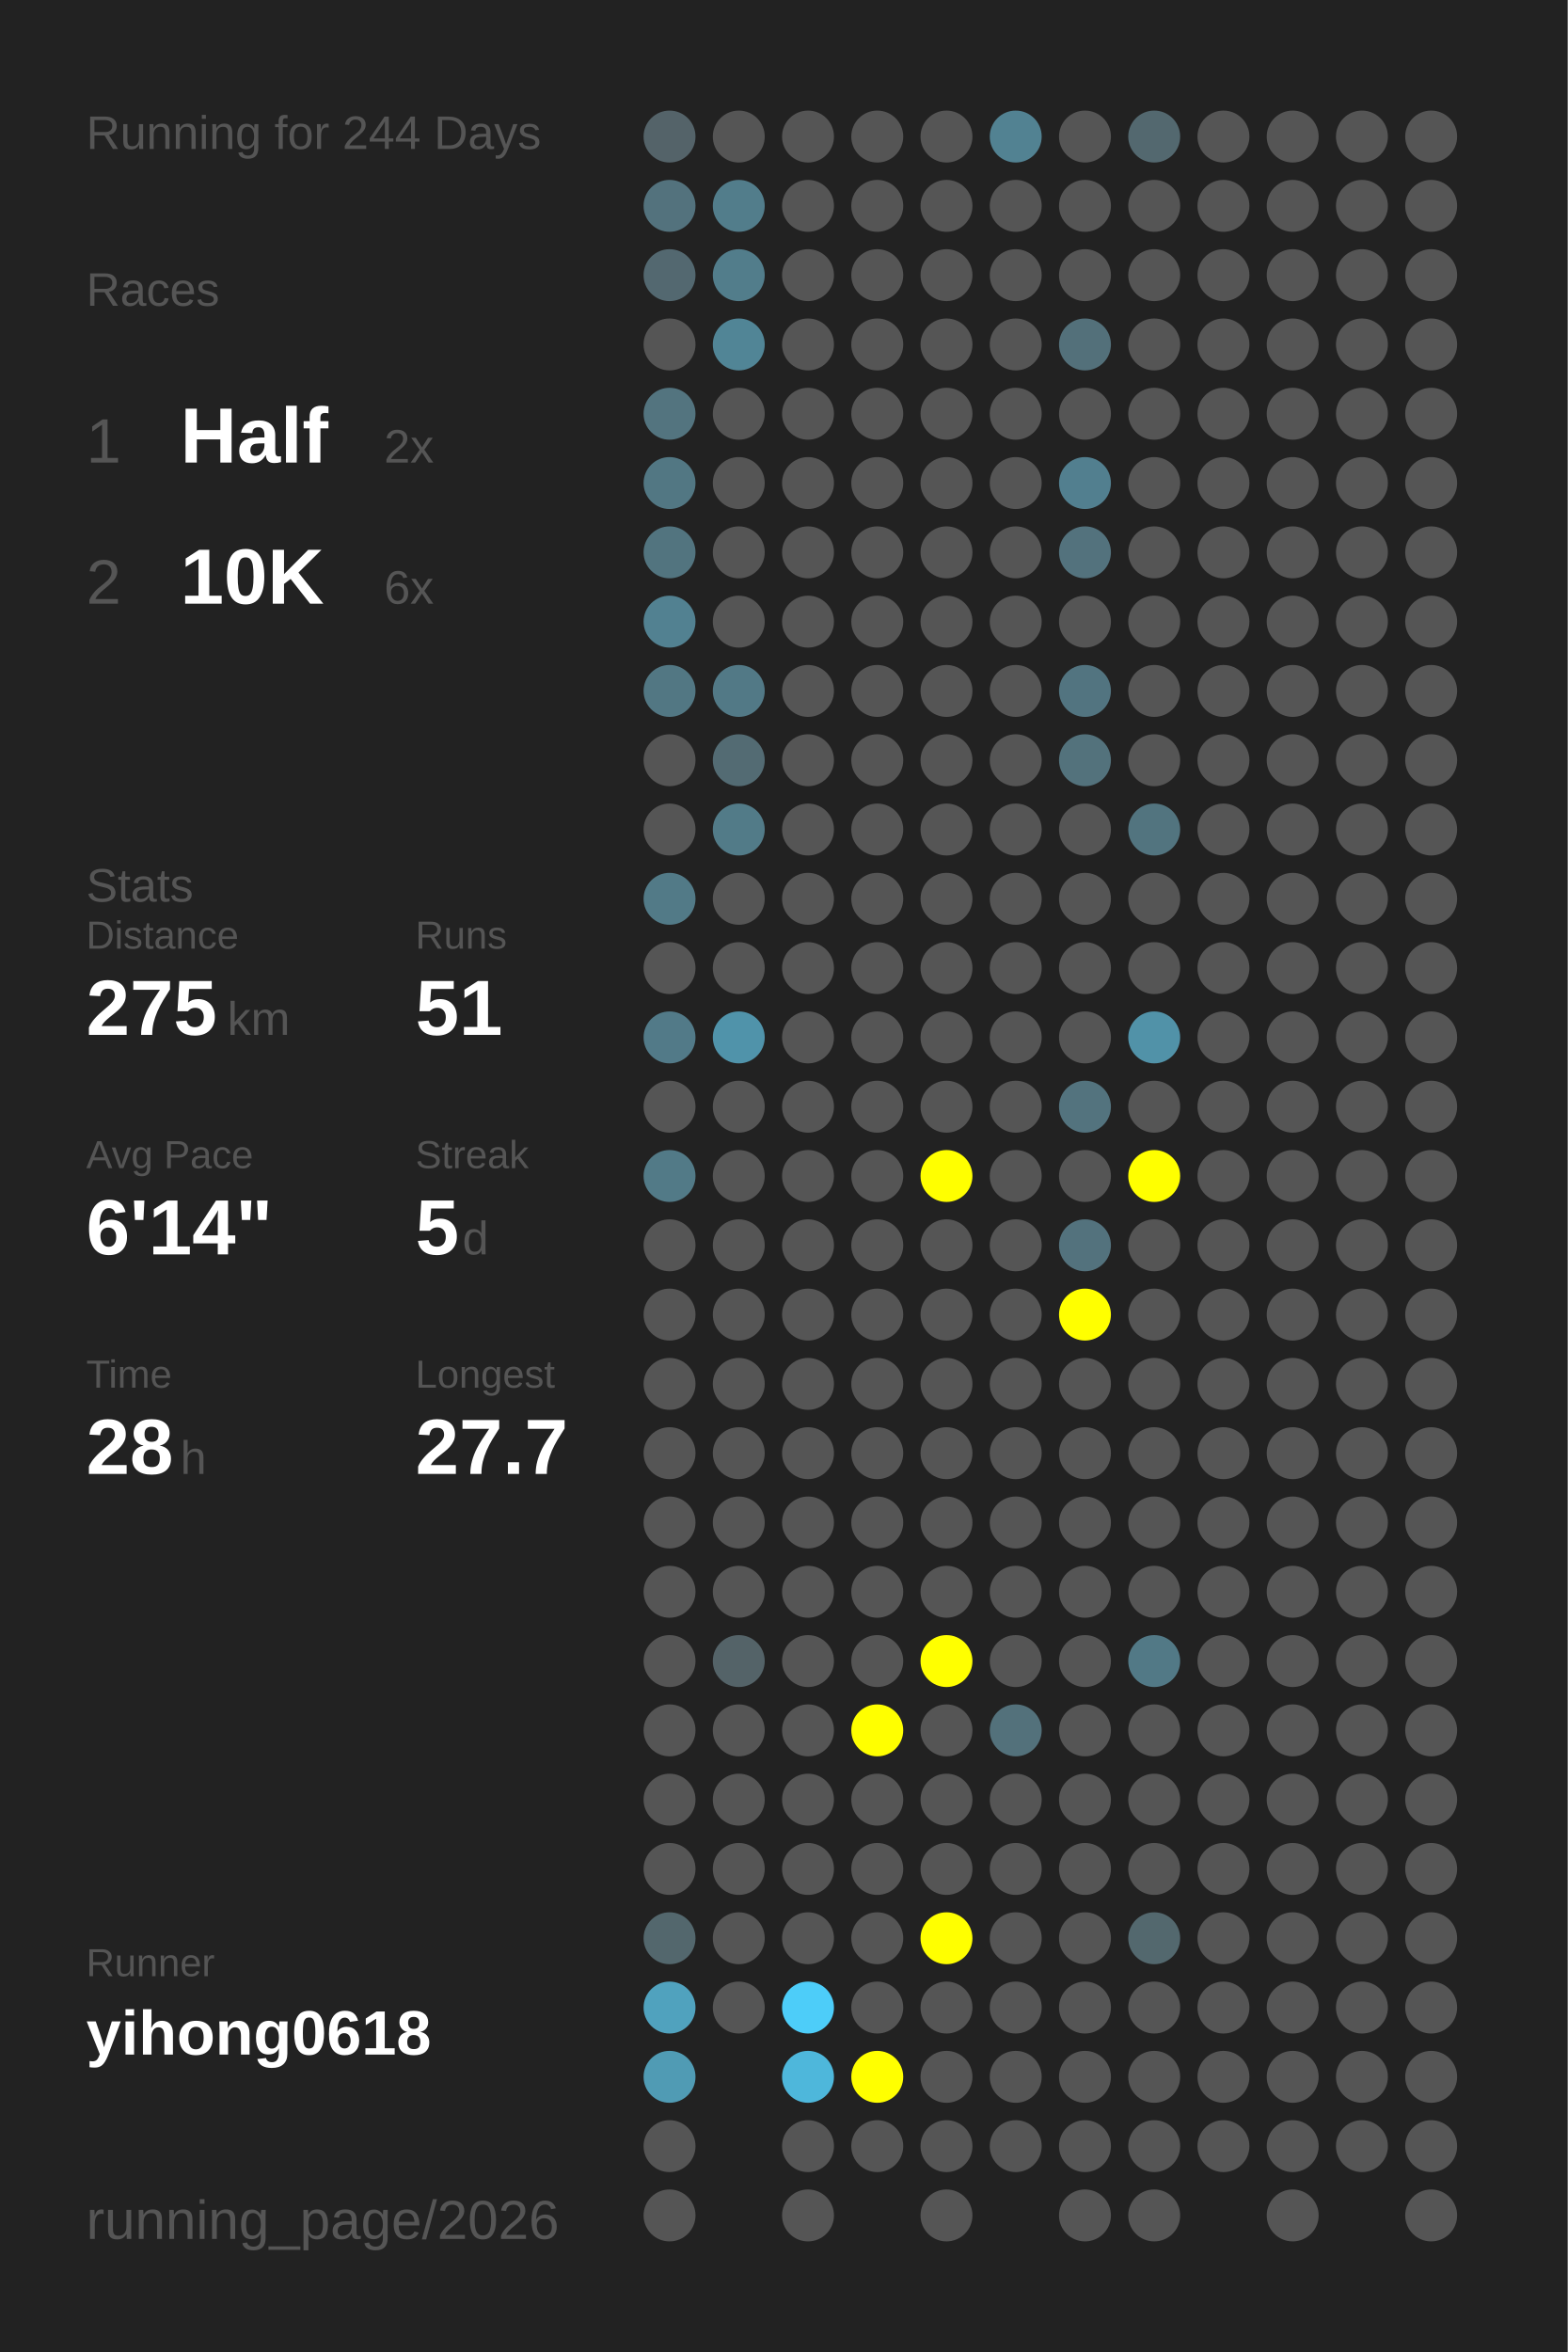
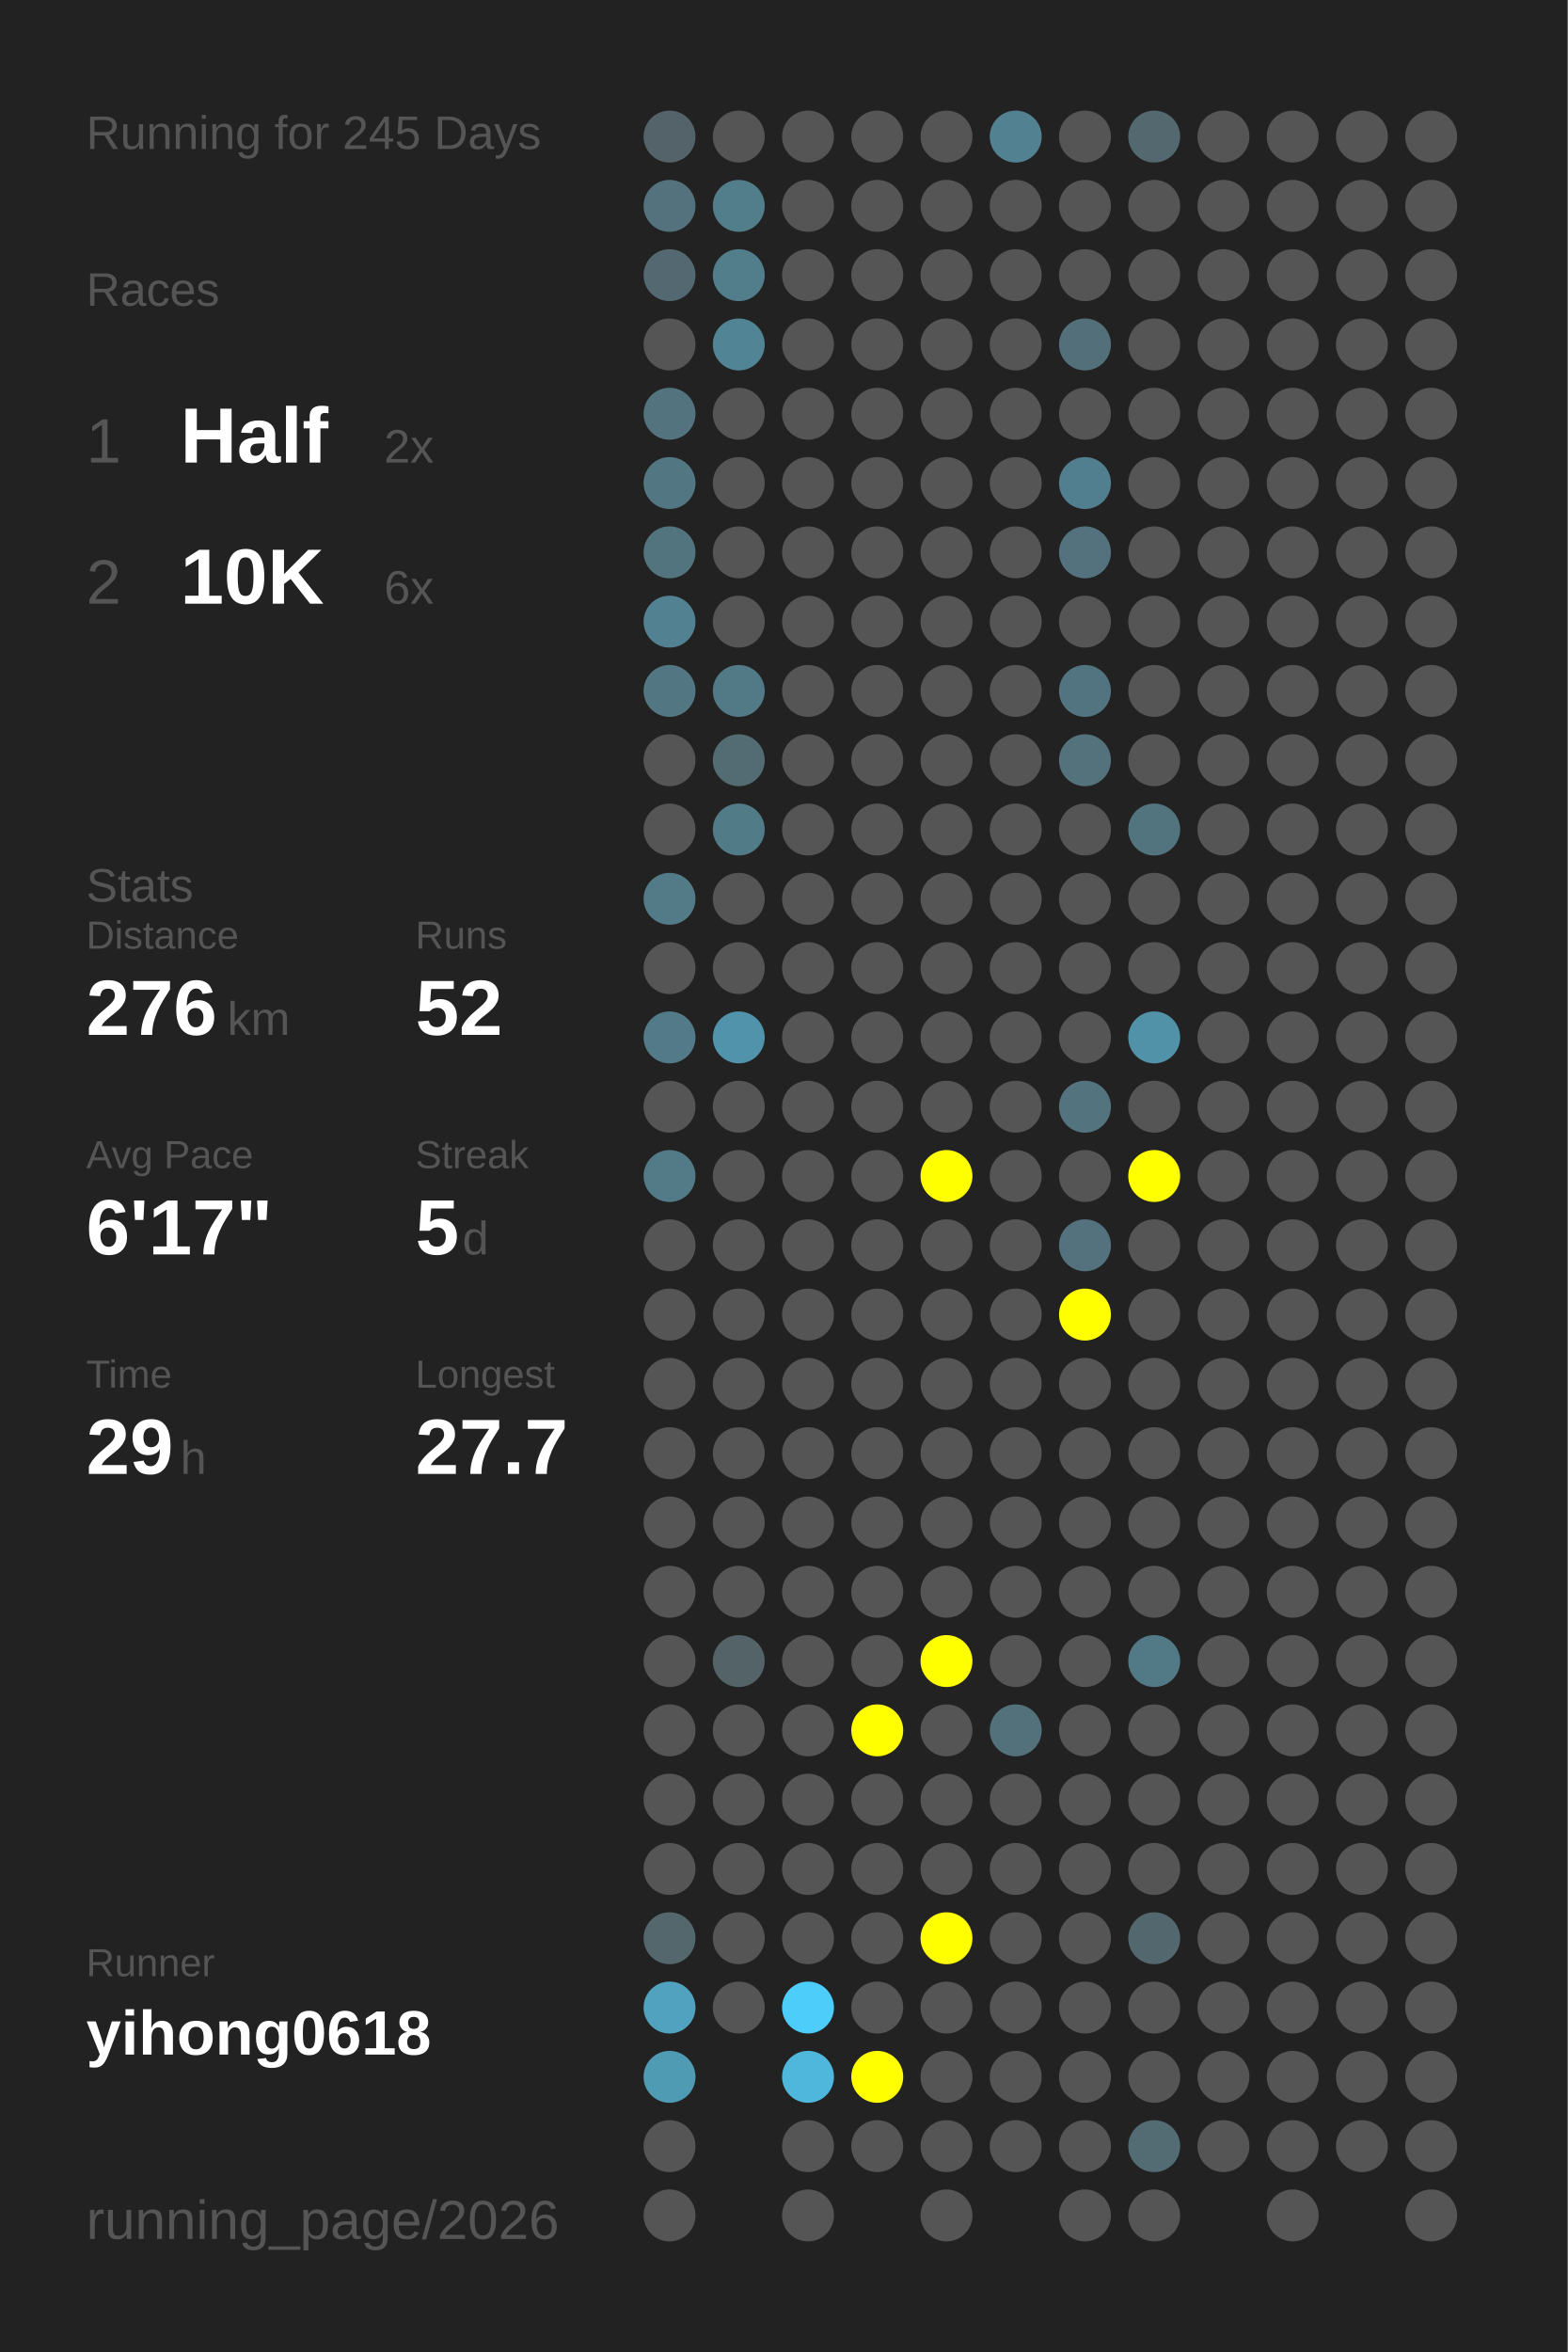
<svg xmlns="http://www.w3.org/2000/svg" baseProfile="full" height="300mm" version="1.1" viewBox="0,0,200,300" width="200mm">
  <defs />
  <rect fill="#222222" height="300" width="200" x="0" y="0" />
-   <text fill="#555555" style="font-size:6px; font-family:Arial;" x="11" y="19">Running for 244 Days</text>
+   <text fill="#555555" style="font-size:6px; font-family:Arial;" x="11" y="19">Running for 245 Days</text>
  <text fill="#555555" style="font-size:6px; font-family:Arial;" x="11" y="39">Races</text>
  <text fill="#555555" style="font-size:8px; font-family:Arial;" x="11" y="59">1</text>
  <text fill="#FFFFFF" style="font-size:10px; font-family:Arial; font-weight:bold;" x="23" y="59">Half</text>
  <text fill="#555555" style="font-size:6px; font-family:Arial;" x="49" y="59">2x</text>
  <text fill="#555555" style="font-size:8px; font-family:Arial;" x="11" y="77">2</text>
  <text fill="#FFFFFF" style="font-size:10px; font-family:Arial; font-weight:bold;" x="23" y="77">10K</text>
  <text fill="#555555" style="font-size:6px; font-family:Arial;" x="49" y="77">6x</text>
  <text fill="#555555" style="font-size:6px; font-family:Arial;" x="11" y="115">Stats</text>
  <text fill="#555555" style="font-size:5px; font-family:Arial;" x="11" y="121">Distance</text>
-   <text fill="#FFFFFF" style="font-size:10px; font-family:Arial; font-weight:bold;" x="11" y="132">275</text>
+   <text fill="#FFFFFF" style="font-size:10px; font-family:Arial; font-weight:bold;" x="11" y="132">276</text>
  <text fill="#555555" style="font-size:6px; font-family:Arial;" x="29" y="132">km</text>
  <text fill="#555555" style="font-size:5px; font-family:Arial;" x="53" y="121">Runs</text>
-   <text fill="#FFFFFF" style="font-size:10px; font-family:Arial; font-weight:bold;" x="53" y="132">51</text>
+   <text fill="#FFFFFF" style="font-size:10px; font-family:Arial; font-weight:bold;" x="53" y="132">52</text>
  <text fill="#555555" style="font-size:5px; font-family:Arial;" x="11" y="149">Avg Pace</text>
-   <text fill="#FFFFFF" style="font-size:10px; font-family:Arial; font-weight:bold;" x="11" y="160">6'14"</text>
+   <text fill="#FFFFFF" style="font-size:10px; font-family:Arial; font-weight:bold;" x="11" y="160">6'17"</text>
  <text fill="#555555" style="font-size:5px; font-family:Arial;" x="53" y="149">Streak</text>
  <text fill="#FFFFFF" style="font-size:10px; font-family:Arial; font-weight:bold;" x="53" y="160">5</text>
  <text fill="#555555" style="font-size:6px; font-family:Arial;" x="59" y="160">d</text>
  <text fill="#555555" style="font-size:5px; font-family:Arial;" x="11" y="177">Time</text>
-   <text fill="#FFFFFF" style="font-size:10px; font-family:Arial; font-weight:bold;" x="11" y="188">28</text>
+   <text fill="#FFFFFF" style="font-size:10px; font-family:Arial; font-weight:bold;" x="11" y="188">29</text>
  <text fill="#555555" style="font-size:6px; font-family:Arial;" x="23" y="188">h</text>
  <text fill="#555555" style="font-size:5px; font-family:Arial;" x="53" y="177">Longest</text>
  <text fill="#FFFFFF" style="font-size:10px; font-family:Arial; font-weight:bold;" x="53" y="188">27.7</text>
  <text fill="#555555" style="font-size:5px; font-family:Arial;" x="11" y="252.065">Runner</text>
  <text fill="#FFFFFF" style="font-size:8px; font-family:Arial; font-weight:bold;" x="11" y="262.065">yihong0618</text>
  <text fill="#555555" style="font-size:7px; font-family:Arial;" x="11" y="285.581">running_page/2026</text>
  <circle cx="85.417" cy="17.419" fill="#546369" r="3.312" />
  <circle cx="85.417" cy="26.258" fill="#53727d" r="3.312" />
  <circle cx="85.417" cy="35.097" fill="#536870" r="3.312" />
  <circle cx="85.417" cy="43.935" fill="#555555" r="3.312" />
  <circle cx="85.417" cy="52.774" fill="#53747f" r="3.312" />
  <circle cx="85.417" cy="61.613" fill="#527783" r="3.312" />
  <circle cx="85.417" cy="70.452" fill="#52747f" r="3.312" />
  <circle cx="85.417" cy="79.29" fill="#528191" r="3.312" />
  <circle cx="85.417" cy="88.129" fill="#527783" r="3.312" />
  <circle cx="85.417" cy="96.968" fill="#555555" r="3.312" />
  <circle cx="85.417" cy="105.806" fill="#555555" r="3.312" />
  <circle cx="85.417" cy="114.645" fill="#527a87" r="3.312" />
  <circle cx="85.417" cy="123.484" fill="#555555" r="3.312" />
  <circle cx="85.417" cy="132.323" fill="#527a88" r="3.312" />
  <circle cx="85.417" cy="141.161" fill="#555555" r="3.312" />
  <circle cx="85.417" cy="150" fill="#527a87" r="3.312" />
  <circle cx="85.417" cy="158.839" fill="#555555" r="3.312" />
  <circle cx="85.417" cy="167.677" fill="#555555" r="3.312" />
  <circle cx="85.417" cy="176.516" fill="#555555" r="3.312" />
  <circle cx="85.417" cy="185.355" fill="#555555" r="3.312" />
  <circle cx="85.417" cy="194.194" fill="#555555" r="3.312" />
  <circle cx="85.417" cy="203.032" fill="#555555" r="3.312" />
  <circle cx="85.417" cy="211.871" fill="#555555" r="3.312" />
  <circle cx="85.417" cy="220.71" fill="#555555" r="3.312" />
  <circle cx="85.417" cy="229.548" fill="#555555" r="3.312" />
  <circle cx="85.417" cy="238.387" fill="#555555" r="3.312" />
  <circle cx="85.417" cy="247.226" fill="#53676d" r="3.312" />
  <circle cx="85.417" cy="256.065" fill="#50a2be" r="3.312" />
  <circle cx="85.417" cy="264.903" fill="#509bb4" r="3.312" />
  <circle cx="85.417" cy="273.742" fill="#555555" r="3.312" />
  <circle cx="85.417" cy="282.581" fill="#555555" r="3.312" />
  <circle cx="94.25" cy="17.419" fill="#555555" r="3.312" />
  <circle cx="94.25" cy="26.258" fill="#527d8b" r="3.312" />
  <circle cx="94.25" cy="35.097" fill="#527d8b" r="3.312" />
  <circle cx="94.25" cy="43.935" fill="#518596" r="3.312" />
  <circle cx="94.25" cy="52.774" fill="#555555" r="3.312" />
  <circle cx="94.25" cy="61.613" fill="#555555" r="3.312" />
  <circle cx="94.25" cy="70.452" fill="#555555" r="3.312" />
  <circle cx="94.25" cy="79.29" fill="#555555" r="3.312" />
  <circle cx="94.25" cy="88.129" fill="#527986" r="3.312" />
  <circle cx="94.25" cy="96.968" fill="#536b73" r="3.312" />
  <circle cx="94.25" cy="105.806" fill="#527b88" r="3.312" />
  <circle cx="94.25" cy="114.645" fill="#555555" r="3.312" />
  <circle cx="94.25" cy="123.484" fill="#555555" r="3.312" />
  <circle cx="94.25" cy="132.323" fill="#5093aa" r="3.312" />
  <circle cx="94.25" cy="141.161" fill="#555555" r="3.312" />
  <circle cx="94.25" cy="150" fill="#555555" r="3.312" />
  <circle cx="94.25" cy="158.839" fill="#555555" r="3.312" />
  <circle cx="94.25" cy="167.677" fill="#555555" r="3.312" />
  <circle cx="94.25" cy="176.516" fill="#555555" r="3.312" />
  <circle cx="94.25" cy="185.355" fill="#555555" r="3.312" />
  <circle cx="94.25" cy="194.194" fill="#555555" r="3.312" />
  <circle cx="94.25" cy="203.032" fill="#555555" r="3.312" />
  <circle cx="94.25" cy="211.871" fill="#546368" r="3.312" />
  <circle cx="94.25" cy="220.71" fill="#555555" r="3.312" />
  <circle cx="94.25" cy="229.548" fill="#555555" r="3.312" />
  <circle cx="94.25" cy="238.387" fill="#555555" r="3.312" />
  <circle cx="94.25" cy="247.226" fill="#555555" r="3.312" />
  <circle cx="94.25" cy="256.065" fill="#555555" r="3.312" />
  <circle cx="103.083" cy="17.419" fill="#555555" r="3.312" />
  <circle cx="103.083" cy="26.258" fill="#555555" r="3.312" />
  <circle cx="103.083" cy="35.097" fill="#555555" r="3.312" />
  <circle cx="103.083" cy="43.935" fill="#555555" r="3.312" />
  <circle cx="103.083" cy="52.774" fill="#555555" r="3.312" />
  <circle cx="103.083" cy="61.613" fill="#555555" r="3.312" />
  <circle cx="103.083" cy="70.452" fill="#555555" r="3.312" />
  <circle cx="103.083" cy="79.29" fill="#555555" r="3.312" />
  <circle cx="103.083" cy="88.129" fill="#555555" r="3.312" />
  <circle cx="103.083" cy="96.968" fill="#555555" r="3.312" />
  <circle cx="103.083" cy="105.806" fill="#555555" r="3.312" />
  <circle cx="103.083" cy="114.645" fill="#555555" r="3.312" />
  <circle cx="103.083" cy="123.484" fill="#555555" r="3.312" />
  <circle cx="103.083" cy="132.323" fill="#555555" r="3.312" />
  <circle cx="103.083" cy="141.161" fill="#555555" r="3.312" />
  <circle cx="103.083" cy="150" fill="#555555" r="3.312" />
  <circle cx="103.083" cy="158.839" fill="#555555" r="3.312" />
  <circle cx="103.083" cy="167.677" fill="#555555" r="3.312" />
  <circle cx="103.083" cy="176.516" fill="#555555" r="3.312" />
  <circle cx="103.083" cy="185.355" fill="#555555" r="3.312" />
  <circle cx="103.083" cy="194.194" fill="#555555" r="3.312" />
  <circle cx="103.083" cy="203.032" fill="#555555" r="3.312" />
  <circle cx="103.083" cy="211.871" fill="#555555" r="3.312" />
  <circle cx="103.083" cy="220.71" fill="#555555" r="3.312" />
  <circle cx="103.083" cy="229.548" fill="#555555" r="3.312" />
  <circle cx="103.083" cy="238.387" fill="#555555" r="3.312" />
  <circle cx="103.083" cy="247.226" fill="#555555" r="3.312" />
  <circle cx="103.083" cy="256.065" fill="#4dcdf9" r="3.312" />
  <circle cx="103.083" cy="264.903" fill="#4eb7db" r="3.312" />
  <circle cx="103.083" cy="273.742" fill="#555555" r="3.312" />
  <circle cx="103.083" cy="282.581" fill="#555555" r="3.312" />
  <circle cx="111.917" cy="17.419" fill="#555555" r="3.312" />
  <circle cx="111.917" cy="26.258" fill="#555555" r="3.312" />
  <circle cx="111.917" cy="35.097" fill="#555555" r="3.312" />
  <circle cx="111.917" cy="43.935" fill="#555555" r="3.312" />
  <circle cx="111.917" cy="52.774" fill="#555555" r="3.312" />
  <circle cx="111.917" cy="61.613" fill="#555555" r="3.312" />
  <circle cx="111.917" cy="70.452" fill="#555555" r="3.312" />
  <circle cx="111.917" cy="79.29" fill="#555555" r="3.312" />
  <circle cx="111.917" cy="88.129" fill="#555555" r="3.312" />
  <circle cx="111.917" cy="96.968" fill="#555555" r="3.312" />
  <circle cx="111.917" cy="105.806" fill="#555555" r="3.312" />
  <circle cx="111.917" cy="114.645" fill="#555555" r="3.312" />
  <circle cx="111.917" cy="123.484" fill="#555555" r="3.312" />
  <circle cx="111.917" cy="132.323" fill="#555555" r="3.312" />
  <circle cx="111.917" cy="141.161" fill="#555555" r="3.312" />
  <circle cx="111.917" cy="150" fill="#555555" r="3.312" />
  <circle cx="111.917" cy="158.839" fill="#555555" r="3.312" />
  <circle cx="111.917" cy="167.677" fill="#555555" r="3.312" />
  <circle cx="111.917" cy="176.516" fill="#555555" r="3.312" />
  <circle cx="111.917" cy="185.355" fill="#555555" r="3.312" />
  <circle cx="111.917" cy="194.194" fill="#555555" r="3.312" />
  <circle cx="111.917" cy="203.032" fill="#555555" r="3.312" />
  <circle cx="111.917" cy="211.871" fill="#555555" r="3.312" />
  <circle cx="111.917" cy="220.71" fill="#FFFF00" r="3.312" />
  <circle cx="111.917" cy="229.548" fill="#555555" r="3.312" />
  <circle cx="111.917" cy="238.387" fill="#555555" r="3.312" />
  <circle cx="111.917" cy="247.226" fill="#555555" r="3.312" />
  <circle cx="111.917" cy="256.065" fill="#555555" r="3.312" />
  <circle cx="111.917" cy="264.903" fill="#FFFF00" r="3.312" />
  <circle cx="111.917" cy="273.742" fill="#555555" r="3.312" />
  <circle cx="120.75" cy="17.419" fill="#555555" r="3.312" />
  <circle cx="120.75" cy="26.258" fill="#555555" r="3.312" />
  <circle cx="120.75" cy="35.097" fill="#555555" r="3.312" />
  <circle cx="120.75" cy="43.935" fill="#555555" r="3.312" />
  <circle cx="120.75" cy="52.774" fill="#555555" r="3.312" />
  <circle cx="120.75" cy="61.613" fill="#555555" r="3.312" />
  <circle cx="120.75" cy="70.452" fill="#555555" r="3.312" />
  <circle cx="120.75" cy="79.29" fill="#555555" r="3.312" />
  <circle cx="120.75" cy="88.129" fill="#555555" r="3.312" />
  <circle cx="120.75" cy="96.968" fill="#555555" r="3.312" />
  <circle cx="120.75" cy="105.806" fill="#555555" r="3.312" />
  <circle cx="120.75" cy="114.645" fill="#555555" r="3.312" />
  <circle cx="120.75" cy="123.484" fill="#555555" r="3.312" />
  <circle cx="120.75" cy="132.323" fill="#555555" r="3.312" />
  <circle cx="120.75" cy="141.161" fill="#555555" r="3.312" />
  <circle cx="120.75" cy="150" fill="#FFFF00" r="3.312" />
  <circle cx="120.75" cy="158.839" fill="#555555" r="3.312" />
  <circle cx="120.75" cy="167.677" fill="#555555" r="3.312" />
  <circle cx="120.75" cy="176.516" fill="#555555" r="3.312" />
  <circle cx="120.75" cy="185.355" fill="#555555" r="3.312" />
  <circle cx="120.75" cy="194.194" fill="#555555" r="3.312" />
  <circle cx="120.75" cy="203.032" fill="#555555" r="3.312" />
  <circle cx="120.75" cy="211.871" fill="#FFFF00" r="3.312" />
  <circle cx="120.75" cy="220.71" fill="#555555" r="3.312" />
  <circle cx="120.75" cy="229.548" fill="#555555" r="3.312" />
  <circle cx="120.75" cy="238.387" fill="#555555" r="3.312" />
  <circle cx="120.75" cy="247.226" fill="#FFFF00" r="3.312" />
  <circle cx="120.75" cy="256.065" fill="#555555" r="3.312" />
  <circle cx="120.75" cy="264.903" fill="#555555" r="3.312" />
  <circle cx="120.75" cy="273.742" fill="#555555" r="3.312" />
  <circle cx="120.75" cy="282.581" fill="#555555" r="3.312" />
  <circle cx="129.583" cy="17.419" fill="#528292" r="3.312" />
  <circle cx="129.583" cy="26.258" fill="#555555" r="3.312" />
  <circle cx="129.583" cy="35.097" fill="#555555" r="3.312" />
  <circle cx="129.583" cy="43.935" fill="#555555" r="3.312" />
  <circle cx="129.583" cy="52.774" fill="#555555" r="3.312" />
  <circle cx="129.583" cy="61.613" fill="#555555" r="3.312" />
  <circle cx="129.583" cy="70.452" fill="#555555" r="3.312" />
  <circle cx="129.583" cy="79.29" fill="#555555" r="3.312" />
  <circle cx="129.583" cy="88.129" fill="#555555" r="3.312" />
  <circle cx="129.583" cy="96.968" fill="#555555" r="3.312" />
  <circle cx="129.583" cy="105.806" fill="#555555" r="3.312" />
  <circle cx="129.583" cy="114.645" fill="#555555" r="3.312" />
  <circle cx="129.583" cy="123.484" fill="#555555" r="3.312" />
  <circle cx="129.583" cy="132.323" fill="#555555" r="3.312" />
  <circle cx="129.583" cy="141.161" fill="#555555" r="3.312" />
  <circle cx="129.583" cy="150" fill="#555555" r="3.312" />
  <circle cx="129.583" cy="158.839" fill="#555555" r="3.312" />
  <circle cx="129.583" cy="167.677" fill="#555555" r="3.312" />
  <circle cx="129.583" cy="176.516" fill="#555555" r="3.312" />
  <circle cx="129.583" cy="185.355" fill="#555555" r="3.312" />
  <circle cx="129.583" cy="194.194" fill="#555555" r="3.312" />
  <circle cx="129.583" cy="203.032" fill="#555555" r="3.312" />
  <circle cx="129.583" cy="211.871" fill="#555555" r="3.312" />
  <circle cx="129.583" cy="220.71" fill="#53717b" r="3.312" />
  <circle cx="129.583" cy="229.548" fill="#555555" r="3.312" />
  <circle cx="129.583" cy="238.387" fill="#555555" r="3.312" />
  <circle cx="129.583" cy="247.226" fill="#555555" r="3.312" />
  <circle cx="129.583" cy="256.065" fill="#555555" r="3.312" />
  <circle cx="129.583" cy="264.903" fill="#555555" r="3.312" />
  <circle cx="129.583" cy="273.742" fill="#555555" r="3.312" />
  <circle cx="138.417" cy="17.419" fill="#555555" r="3.312" />
  <circle cx="138.417" cy="26.258" fill="#555555" r="3.312" />
  <circle cx="138.417" cy="35.097" fill="#555555" r="3.312" />
  <circle cx="138.417" cy="43.935" fill="#53707a" r="3.312" />
  <circle cx="138.417" cy="52.774" fill="#555555" r="3.312" />
  <circle cx="138.417" cy="61.613" fill="#527f8f" r="3.312" />
  <circle cx="138.417" cy="70.452" fill="#53727d" r="3.312" />
  <circle cx="138.417" cy="79.29" fill="#555555" r="3.312" />
  <circle cx="138.417" cy="88.129" fill="#527480" r="3.312" />
  <circle cx="138.417" cy="96.968" fill="#53727c" r="3.312" />
  <circle cx="138.417" cy="105.806" fill="#555555" r="3.312" />
  <circle cx="138.417" cy="114.645" fill="#555555" r="3.312" />
  <circle cx="138.417" cy="123.484" fill="#555555" r="3.312" />
  <circle cx="138.417" cy="132.323" fill="#555555" r="3.312" />
  <circle cx="138.417" cy="141.161" fill="#53737e" r="3.312" />
  <circle cx="138.417" cy="150" fill="#555555" r="3.312" />
  <circle cx="138.417" cy="158.839" fill="#53727d" r="3.312" />
  <circle cx="138.417" cy="167.677" fill="#FFFF00" r="3.312" />
  <circle cx="138.417" cy="176.516" fill="#555555" r="3.312" />
  <circle cx="138.417" cy="185.355" fill="#555555" r="3.312" />
  <circle cx="138.417" cy="194.194" fill="#555555" r="3.312" />
  <circle cx="138.417" cy="203.032" fill="#555555" r="3.312" />
  <circle cx="138.417" cy="211.871" fill="#555555" r="3.312" />
  <circle cx="138.417" cy="220.71" fill="#555555" r="3.312" />
  <circle cx="138.417" cy="229.548" fill="#555555" r="3.312" />
  <circle cx="138.417" cy="238.387" fill="#555555" r="3.312" />
  <circle cx="138.417" cy="247.226" fill="#555555" r="3.312" />
  <circle cx="138.417" cy="256.065" fill="#555555" r="3.312" />
  <circle cx="138.417" cy="264.903" fill="#555555" r="3.312" />
  <circle cx="138.417" cy="273.742" fill="#555555" r="3.312" />
  <circle cx="138.417" cy="282.581" fill="#555555" r="3.312" />
  <circle cx="147.25" cy="17.419" fill="#53686f" r="3.312" />
  <circle cx="147.25" cy="26.258" fill="#555555" r="3.312" />
  <circle cx="147.25" cy="35.097" fill="#555555" r="3.312" />
  <circle cx="147.25" cy="43.935" fill="#555555" r="3.312" />
  <circle cx="147.25" cy="52.774" fill="#555555" r="3.312" />
  <circle cx="147.25" cy="61.613" fill="#555555" r="3.312" />
  <circle cx="147.25" cy="70.452" fill="#555555" r="3.312" />
  <circle cx="147.25" cy="79.29" fill="#555555" r="3.312" />
  <circle cx="147.25" cy="88.129" fill="#555555" r="3.312" />
  <circle cx="147.25" cy="96.968" fill="#555555" r="3.312" />
  <circle cx="147.25" cy="105.806" fill="#52747f" r="3.312" />
  <circle cx="147.25" cy="114.645" fill="#555555" r="3.312" />
  <circle cx="147.25" cy="123.484" fill="#555555" r="3.312" />
  <circle cx="147.25" cy="132.323" fill="#5192a8" r="3.312" />
  <circle cx="147.25" cy="141.161" fill="#555555" r="3.312" />
  <circle cx="147.25" cy="150" fill="#FFFF00" r="3.312" />
  <circle cx="147.25" cy="158.839" fill="#555555" r="3.312" />
  <circle cx="147.25" cy="167.677" fill="#555555" r="3.312" />
  <circle cx="147.25" cy="176.516" fill="#555555" r="3.312" />
  <circle cx="147.25" cy="185.355" fill="#555555" r="3.312" />
  <circle cx="147.25" cy="194.194" fill="#555555" r="3.312" />
  <circle cx="147.25" cy="203.032" fill="#555555" r="3.312" />
  <circle cx="147.25" cy="211.871" fill="#527986" r="3.312" />
  <circle cx="147.25" cy="220.71" fill="#555555" r="3.312" />
  <circle cx="147.25" cy="229.548" fill="#555555" r="3.312" />
  <circle cx="147.25" cy="238.387" fill="#555555" r="3.312" />
  <circle cx="147.25" cy="247.226" fill="#53686e" r="3.312" />
  <circle cx="147.25" cy="256.065" fill="#555555" r="3.312" />
  <circle cx="147.25" cy="264.903" fill="#555555" r="3.312" />
-   <circle cx="147.25" cy="273.742" fill="#555555" r="3.312" />
+   <circle cx="147.25" cy="273.742" fill="#536b73" r="3.312" />
  <circle cx="147.25" cy="282.581" fill="#555555" r="3.312" />
  <circle cx="156.083" cy="17.419" fill="#555555" r="3.312" />
  <circle cx="156.083" cy="26.258" fill="#555555" r="3.312" />
  <circle cx="156.083" cy="35.097" fill="#555555" r="3.312" />
  <circle cx="156.083" cy="43.935" fill="#555555" r="3.312" />
  <circle cx="156.083" cy="52.774" fill="#555555" r="3.312" />
  <circle cx="156.083" cy="61.613" fill="#555555" r="3.312" />
  <circle cx="156.083" cy="70.452" fill="#555555" r="3.312" />
  <circle cx="156.083" cy="79.29" fill="#555555" r="3.312" />
  <circle cx="156.083" cy="88.129" fill="#555555" r="3.312" />
  <circle cx="156.083" cy="96.968" fill="#555555" r="3.312" />
  <circle cx="156.083" cy="105.806" fill="#555555" r="3.312" />
  <circle cx="156.083" cy="114.645" fill="#555555" r="3.312" />
  <circle cx="156.083" cy="123.484" fill="#555555" r="3.312" />
  <circle cx="156.083" cy="132.323" fill="#555555" r="3.312" />
  <circle cx="156.083" cy="141.161" fill="#555555" r="3.312" />
  <circle cx="156.083" cy="150" fill="#555555" r="3.312" />
  <circle cx="156.083" cy="158.839" fill="#555555" r="3.312" />
  <circle cx="156.083" cy="167.677" fill="#555555" r="3.312" />
  <circle cx="156.083" cy="176.516" fill="#555555" r="3.312" />
  <circle cx="156.083" cy="185.355" fill="#555555" r="3.312" />
  <circle cx="156.083" cy="194.194" fill="#555555" r="3.312" />
  <circle cx="156.083" cy="203.032" fill="#555555" r="3.312" />
  <circle cx="156.083" cy="211.871" fill="#555555" r="3.312" />
  <circle cx="156.083" cy="220.71" fill="#555555" r="3.312" />
  <circle cx="156.083" cy="229.548" fill="#555555" r="3.312" />
  <circle cx="156.083" cy="238.387" fill="#555555" r="3.312" />
  <circle cx="156.083" cy="247.226" fill="#555555" r="3.312" />
  <circle cx="156.083" cy="256.065" fill="#555555" r="3.312" />
  <circle cx="156.083" cy="264.903" fill="#555555" r="3.312" />
  <circle cx="156.083" cy="273.742" fill="#555555" r="3.312" />
  <circle cx="164.917" cy="17.419" fill="#555555" r="3.312" />
  <circle cx="164.917" cy="26.258" fill="#555555" r="3.312" />
  <circle cx="164.917" cy="35.097" fill="#555555" r="3.312" />
  <circle cx="164.917" cy="43.935" fill="#555555" r="3.312" />
  <circle cx="164.917" cy="52.774" fill="#555555" r="3.312" />
  <circle cx="164.917" cy="61.613" fill="#555555" r="3.312" />
  <circle cx="164.917" cy="70.452" fill="#555555" r="3.312" />
  <circle cx="164.917" cy="79.29" fill="#555555" r="3.312" />
  <circle cx="164.917" cy="88.129" fill="#555555" r="3.312" />
  <circle cx="164.917" cy="96.968" fill="#555555" r="3.312" />
  <circle cx="164.917" cy="105.806" fill="#555555" r="3.312" />
  <circle cx="164.917" cy="114.645" fill="#555555" r="3.312" />
  <circle cx="164.917" cy="123.484" fill="#555555" r="3.312" />
  <circle cx="164.917" cy="132.323" fill="#555555" r="3.312" />
  <circle cx="164.917" cy="141.161" fill="#555555" r="3.312" />
  <circle cx="164.917" cy="150" fill="#555555" r="3.312" />
  <circle cx="164.917" cy="158.839" fill="#555555" r="3.312" />
  <circle cx="164.917" cy="167.677" fill="#555555" r="3.312" />
  <circle cx="164.917" cy="176.516" fill="#555555" r="3.312" />
  <circle cx="164.917" cy="185.355" fill="#555555" r="3.312" />
  <circle cx="164.917" cy="194.194" fill="#555555" r="3.312" />
  <circle cx="164.917" cy="203.032" fill="#555555" r="3.312" />
  <circle cx="164.917" cy="211.871" fill="#555555" r="3.312" />
  <circle cx="164.917" cy="220.71" fill="#555555" r="3.312" />
  <circle cx="164.917" cy="229.548" fill="#555555" r="3.312" />
  <circle cx="164.917" cy="238.387" fill="#555555" r="3.312" />
  <circle cx="164.917" cy="247.226" fill="#555555" r="3.312" />
  <circle cx="164.917" cy="256.065" fill="#555555" r="3.312" />
  <circle cx="164.917" cy="264.903" fill="#555555" r="3.312" />
  <circle cx="164.917" cy="273.742" fill="#555555" r="3.312" />
  <circle cx="164.917" cy="282.581" fill="#555555" r="3.312" />
  <circle cx="173.75" cy="17.419" fill="#555555" r="3.312" />
  <circle cx="173.75" cy="26.258" fill="#555555" r="3.312" />
  <circle cx="173.75" cy="35.097" fill="#555555" r="3.312" />
  <circle cx="173.75" cy="43.935" fill="#555555" r="3.312" />
  <circle cx="173.75" cy="52.774" fill="#555555" r="3.312" />
  <circle cx="173.75" cy="61.613" fill="#555555" r="3.312" />
  <circle cx="173.75" cy="70.452" fill="#555555" r="3.312" />
  <circle cx="173.75" cy="79.29" fill="#555555" r="3.312" />
  <circle cx="173.75" cy="88.129" fill="#555555" r="3.312" />
  <circle cx="173.75" cy="96.968" fill="#555555" r="3.312" />
  <circle cx="173.75" cy="105.806" fill="#555555" r="3.312" />
  <circle cx="173.75" cy="114.645" fill="#555555" r="3.312" />
  <circle cx="173.75" cy="123.484" fill="#555555" r="3.312" />
  <circle cx="173.75" cy="132.323" fill="#555555" r="3.312" />
  <circle cx="173.75" cy="141.161" fill="#555555" r="3.312" />
  <circle cx="173.75" cy="150" fill="#555555" r="3.312" />
  <circle cx="173.75" cy="158.839" fill="#555555" r="3.312" />
  <circle cx="173.75" cy="167.677" fill="#555555" r="3.312" />
  <circle cx="173.75" cy="176.516" fill="#555555" r="3.312" />
  <circle cx="173.75" cy="185.355" fill="#555555" r="3.312" />
  <circle cx="173.75" cy="194.194" fill="#555555" r="3.312" />
  <circle cx="173.75" cy="203.032" fill="#555555" r="3.312" />
  <circle cx="173.75" cy="211.871" fill="#555555" r="3.312" />
  <circle cx="173.75" cy="220.71" fill="#555555" r="3.312" />
  <circle cx="173.75" cy="229.548" fill="#555555" r="3.312" />
  <circle cx="173.75" cy="238.387" fill="#555555" r="3.312" />
  <circle cx="173.75" cy="247.226" fill="#555555" r="3.312" />
  <circle cx="173.75" cy="256.065" fill="#555555" r="3.312" />
  <circle cx="173.75" cy="264.903" fill="#555555" r="3.312" />
  <circle cx="173.75" cy="273.742" fill="#555555" r="3.312" />
  <circle cx="182.583" cy="17.419" fill="#555555" r="3.312" />
  <circle cx="182.583" cy="26.258" fill="#555555" r="3.312" />
  <circle cx="182.583" cy="35.097" fill="#555555" r="3.312" />
  <circle cx="182.583" cy="43.935" fill="#555555" r="3.312" />
  <circle cx="182.583" cy="52.774" fill="#555555" r="3.312" />
  <circle cx="182.583" cy="61.613" fill="#555555" r="3.312" />
  <circle cx="182.583" cy="70.452" fill="#555555" r="3.312" />
  <circle cx="182.583" cy="79.29" fill="#555555" r="3.312" />
  <circle cx="182.583" cy="88.129" fill="#555555" r="3.312" />
  <circle cx="182.583" cy="96.968" fill="#555555" r="3.312" />
  <circle cx="182.583" cy="105.806" fill="#555555" r="3.312" />
  <circle cx="182.583" cy="114.645" fill="#555555" r="3.312" />
  <circle cx="182.583" cy="123.484" fill="#555555" r="3.312" />
  <circle cx="182.583" cy="132.323" fill="#555555" r="3.312" />
  <circle cx="182.583" cy="141.161" fill="#555555" r="3.312" />
  <circle cx="182.583" cy="150" fill="#555555" r="3.312" />
  <circle cx="182.583" cy="158.839" fill="#555555" r="3.312" />
  <circle cx="182.583" cy="167.677" fill="#555555" r="3.312" />
  <circle cx="182.583" cy="176.516" fill="#555555" r="3.312" />
  <circle cx="182.583" cy="185.355" fill="#555555" r="3.312" />
  <circle cx="182.583" cy="194.194" fill="#555555" r="3.312" />
  <circle cx="182.583" cy="203.032" fill="#555555" r="3.312" />
  <circle cx="182.583" cy="211.871" fill="#555555" r="3.312" />
  <circle cx="182.583" cy="220.71" fill="#555555" r="3.312" />
  <circle cx="182.583" cy="229.548" fill="#555555" r="3.312" />
  <circle cx="182.583" cy="238.387" fill="#555555" r="3.312" />
  <circle cx="182.583" cy="247.226" fill="#555555" r="3.312" />
  <circle cx="182.583" cy="256.065" fill="#555555" r="3.312" />
  <circle cx="182.583" cy="264.903" fill="#555555" r="3.312" />
  <circle cx="182.583" cy="273.742" fill="#555555" r="3.312" />
  <circle cx="182.583" cy="282.581" fill="#555555" r="3.312" />
</svg>
